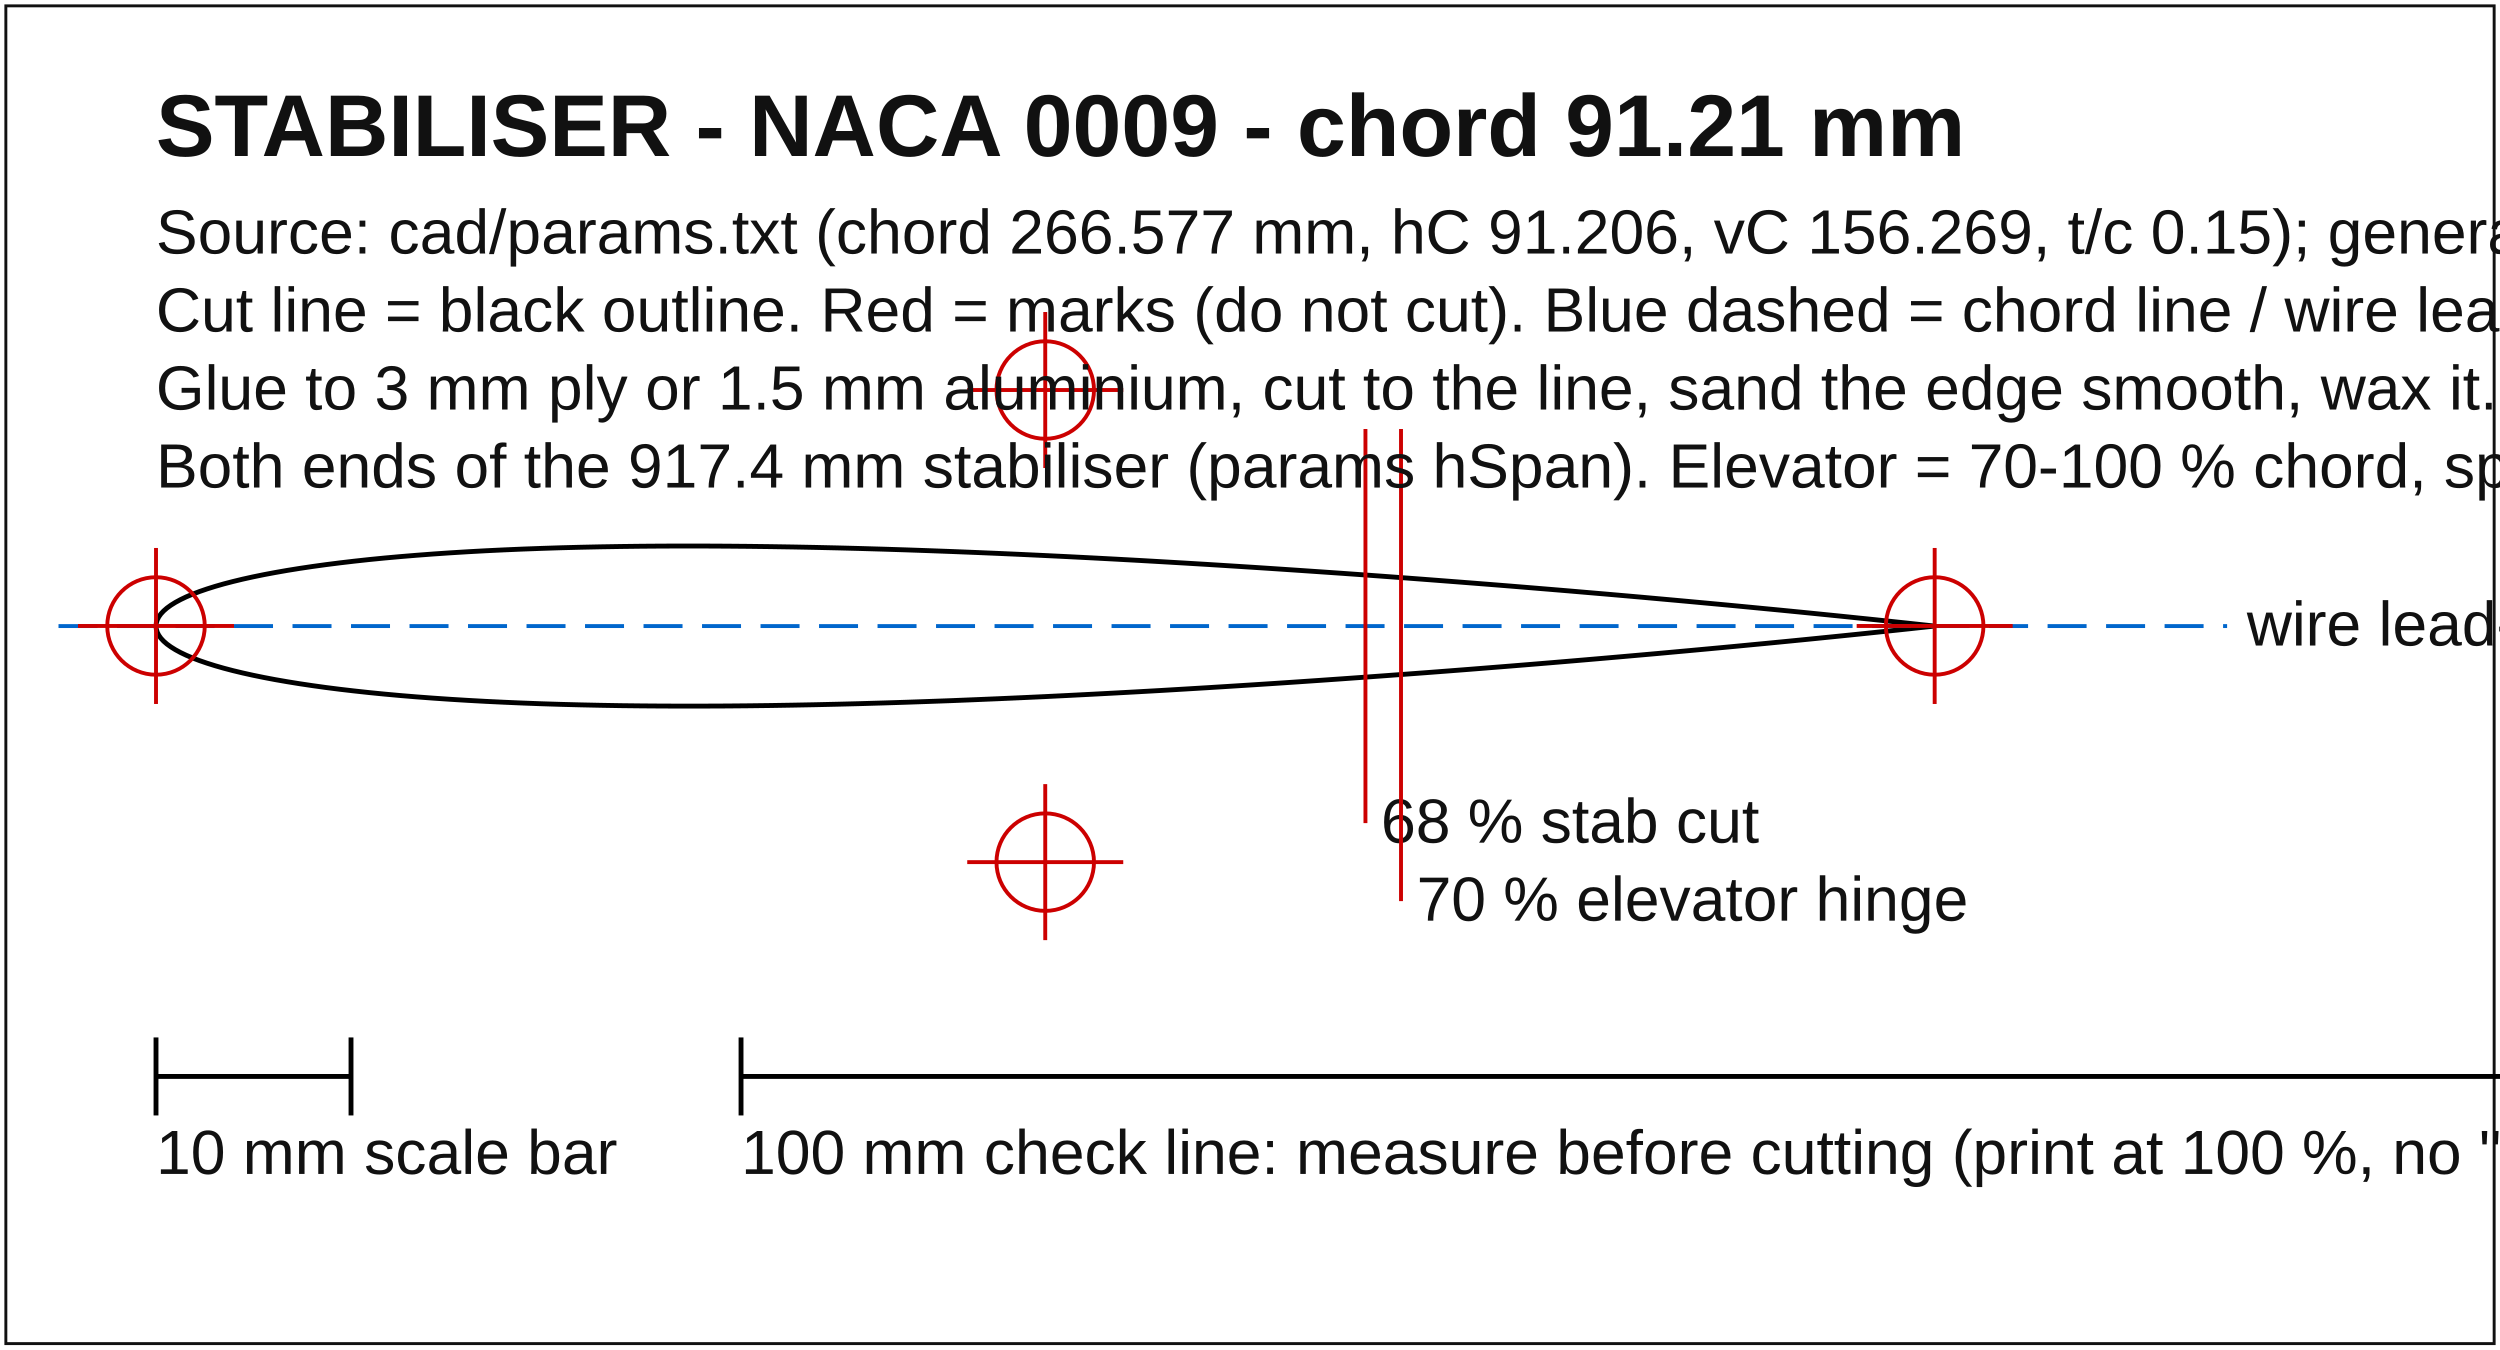
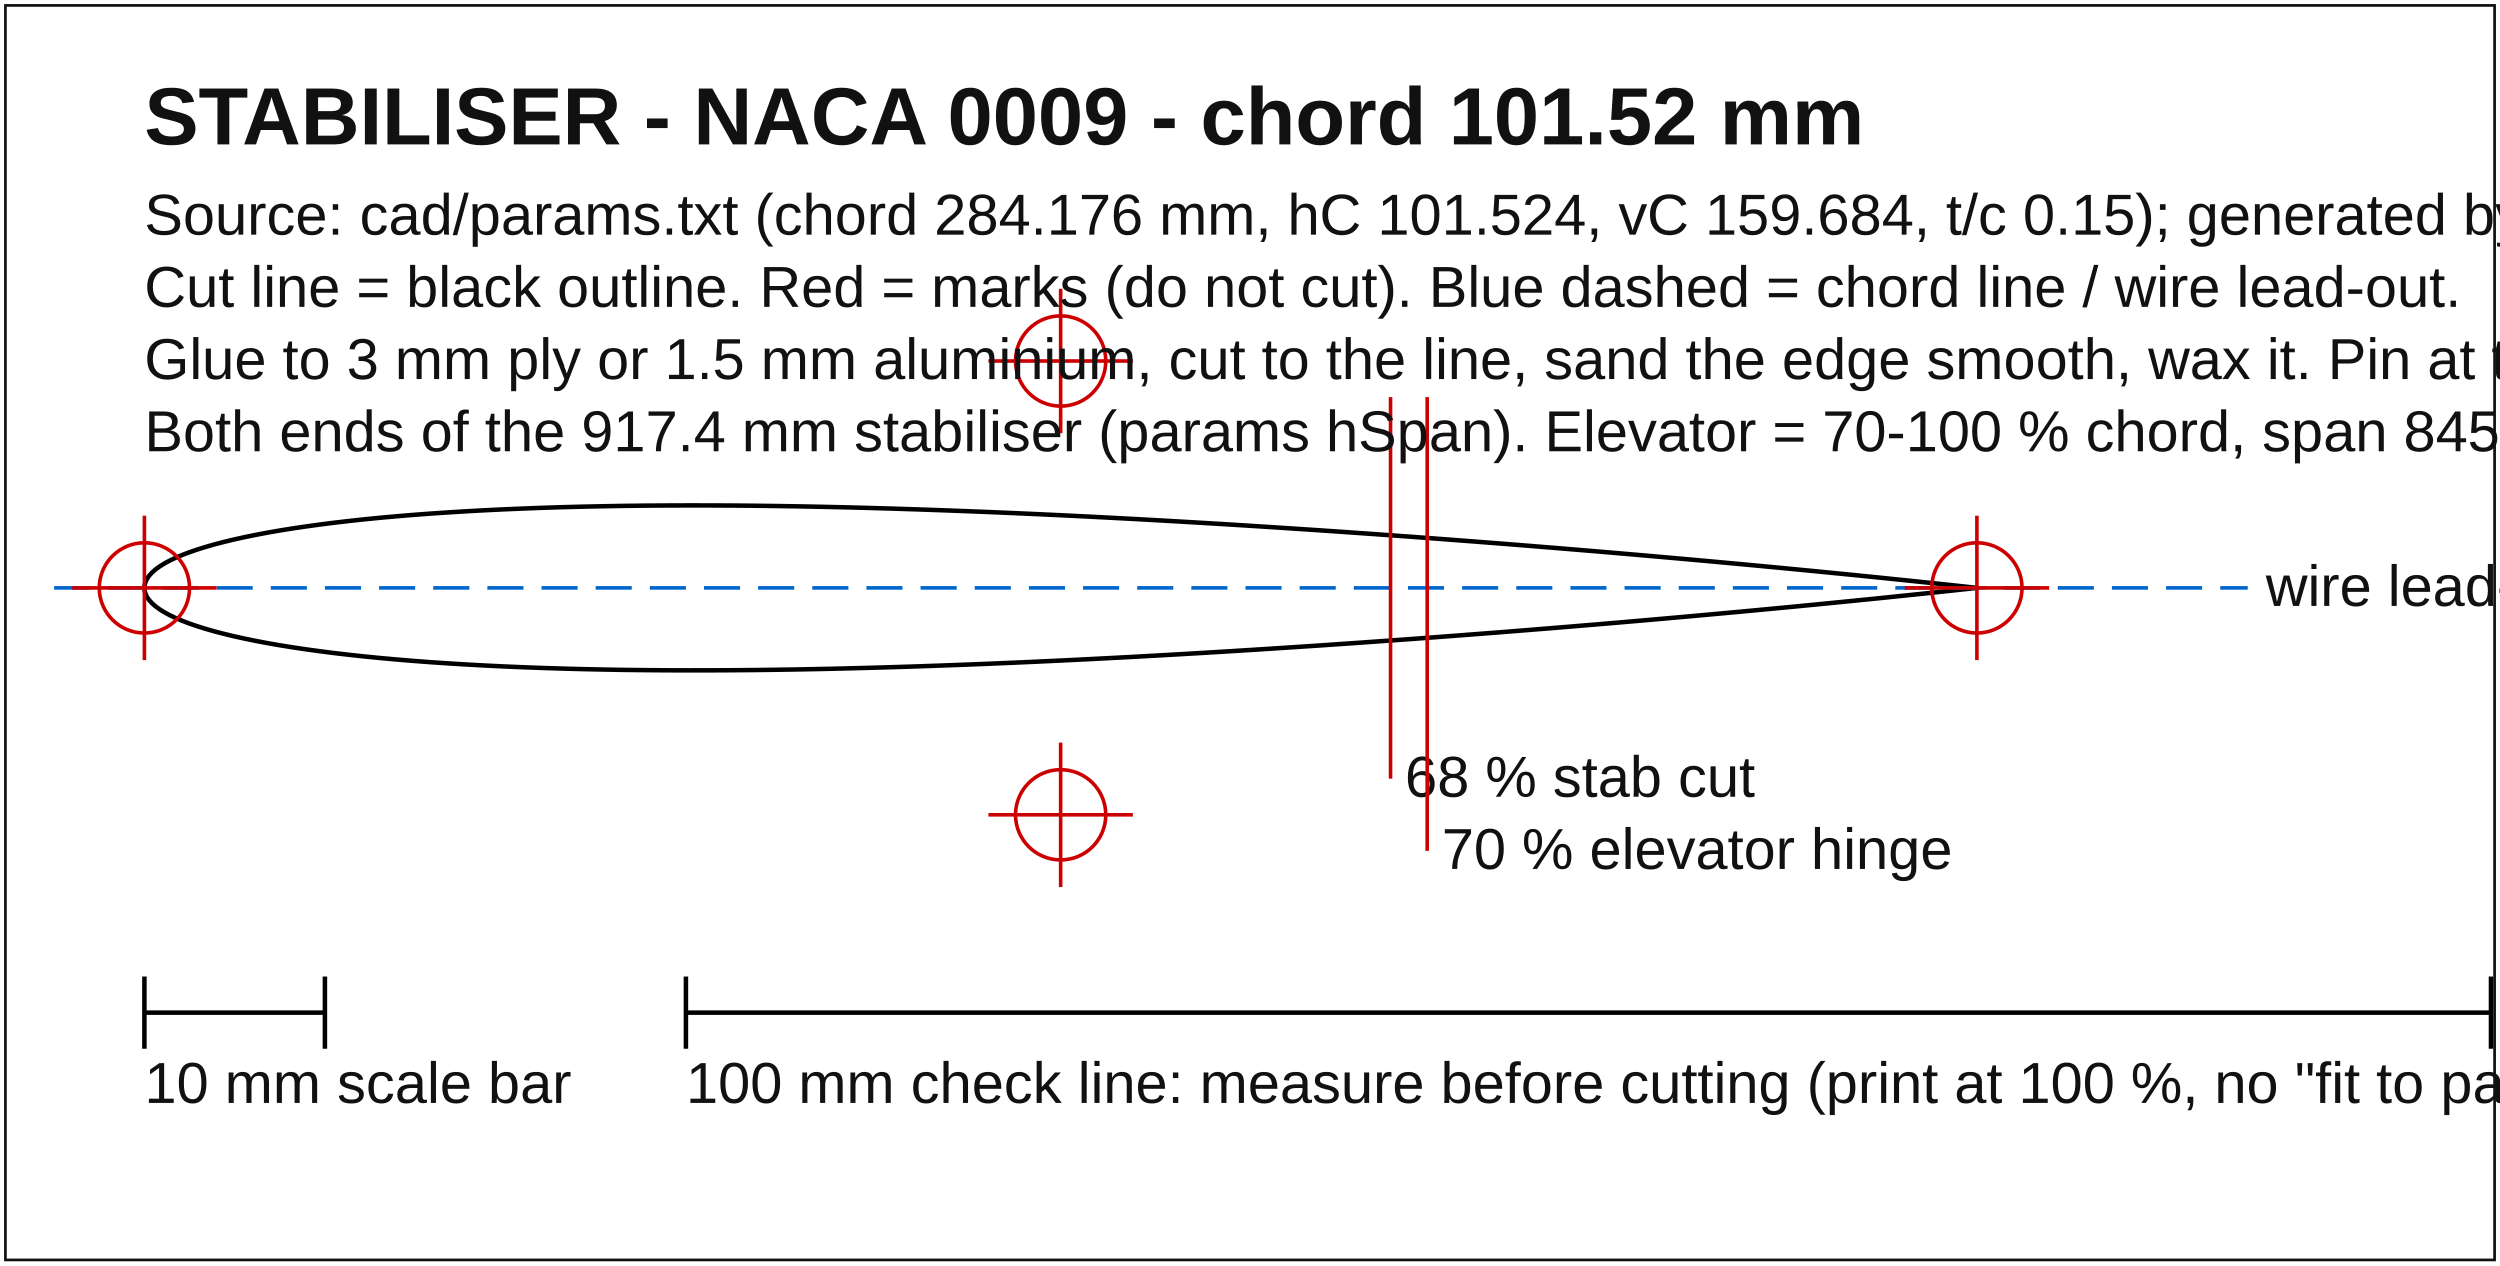
- <svg xmlns="http://www.w3.org/2000/svg" width="128.2mm" height="69.2mm" viewBox="0 0 128.2 69.2" font-family="Arial, Helvetica, sans-serif">
+ <svg xmlns="http://www.w3.org/2000/svg" width="138.5mm" height="70.1mm" viewBox="0 0 138.5 70.1" font-family="Arial, Helvetica, sans-serif">
  <style>text{font-size:3.2px;fill:#111}.lbl{font-size:4.5px;font-weight:bold}.thin{stroke:#111;stroke-width:0.15;fill:none}.cut{stroke:#000;stroke-width:0.25;fill:none}.mark{stroke:#c00;stroke-width:0.2;fill:none}.dash{stroke:#06c;stroke-width:0.2;fill:none;stroke-dasharray:2,1}</style>
-   <rect x="0.3" y="0.3" width="127.6" height="68.6" class="thin" />
-   <path d="M 99.206,32.105 L 99.190,32.103 L 99.144,32.098 L 99.065,32.089 L 98.956,32.077 L 98.816,32.062 L 98.645,32.044 L 98.442,32.022 L 98.209,31.997 L 97.946,31.968 L 97.652,31.937 L 97.328,31.903 L 96.974,31.865 L 96.590,31.825 L 96.177,31.781 L 95.735,31.735 L 95.263,31.687 L 94.764,31.635 L 94.236,31.581 L 93.680,31.525 L 93.096,31.466 L 92.486,31.405 L 91.849,31.342 L 91.186,31.277 L 90.497,31.211 L 89.782,31.142 L 89.043,31.071 L 88.280,30.999 L 87.493,30.926 L 86.682,30.851 L 85.849,30.775 L 84.994,30.698 L 84.117,30.619 L 83.220,30.540 L 82.302,30.460 L 81.364,30.380 L 80.408,30.298 L 79.433,30.217 L 78.440,30.135 L 77.431,30.052 L 76.404,29.970 L 75.363,29.888 L 74.306,29.806 L 73.236,29.724 L 72.151,29.642 L 71.055,29.561 L 69.946,29.480 L 68.826,29.400 L 67.695,29.322 L 66.555,29.244 L 65.406,29.167 L 64.249,29.091 L 63.084,29.017 L 61.913,28.944 L 60.737,28.873 L 59.555,28.804 L 58.370,28.736 L 57.181,28.671 L 55.990,28.608 L 54.797,28.547 L 53.603,28.489 L 52.409,28.433 L 51.216,28.380 L 50.025,28.330 L 48.836,28.283 L 47.651,28.239 L 46.469,28.198 L 45.293,28.161 L 44.122,28.127 L 42.957,28.097 L 41.800,28.071 L 40.651,28.049 L 39.511,28.031 L 38.380,28.017 L 37.260,28.007 L 36.151,28.001 L 35.055,28.000 L 33.970,28.003 L 32.900,28.011 L 31.843,28.024 L 30.801,28.041 L 29.775,28.063 L 28.766,28.089 L 27.773,28.121 L 26.798,28.157 L 25.842,28.198 L 24.904,28.243 L 23.986,28.294 L 23.089,28.349 L 22.212,28.409 L 21.357,28.474 L 20.524,28.543 L 19.713,28.616 L 18.926,28.694 L 18.163,28.777 L 17.424,28.864 L 16.709,28.955 L 16.020,29.050 L 15.357,29.149 L 14.720,29.252 L 14.110,29.359 L 13.526,29.469 L 12.970,29.583 L 12.442,29.700 L 11.943,29.821 L 11.471,29.944 L 11.029,30.071 L 10.616,30.201 L 10.232,30.333 L 9.878,30.469 L 9.554,30.606 L 9.260,30.747 L 8.997,30.889 L 8.764,31.034 L 8.561,31.181 L 8.390,31.330 L 8.250,31.481 L 8.141,31.634 L 8.062,31.789 L 8.016,31.946 L 8.000,32.105 L 8.016,32.263 L 8.062,32.420 L 8.141,32.575 L 8.250,32.728 L 8.390,32.879 L 8.561,33.028 L 8.764,33.175 L 8.997,33.320 L 9.260,33.463 L 9.554,33.603 L 9.878,33.741 L 10.232,33.876 L 10.616,34.008 L 11.029,34.138 L 11.471,34.265 L 11.943,34.389 L 12.442,34.509 L 12.970,34.626 L 13.526,34.740 L 14.110,34.851 L 14.720,34.957 L 15.357,35.060 L 16.020,35.159 L 16.709,35.255 L 17.424,35.346 L 18.163,35.432 L 18.926,35.515 L 19.713,35.593 L 20.524,35.667 L 21.357,35.736 L 22.212,35.800 L 23.089,35.860 L 23.986,35.915 L 24.904,35.966 L 25.842,36.011 L 26.798,36.052 L 27.773,36.089 L 28.766,36.120 L 29.775,36.146 L 30.801,36.168 L 31.843,36.186 L 32.900,36.198 L 33.970,36.206 L 35.055,36.209 L 36.151,36.208 L 37.260,36.203 L 38.380,36.193 L 39.511,36.179 L 40.651,36.160 L 41.800,36.138 L 42.957,36.112 L 44.122,36.082 L 45.293,36.048 L 46.469,36.011 L 47.651,35.970 L 48.836,35.927 L 50.025,35.879 L 51.216,35.829 L 52.409,35.776 L 53.603,35.721 L 54.797,35.662 L 55.990,35.601 L 57.181,35.538 L 58.370,35.473 L 59.555,35.406 L 60.737,35.336 L 61.913,35.265 L 63.084,35.192 L 64.249,35.118 L 65.406,35.043 L 66.555,34.966 L 67.695,34.888 L 68.826,34.809 L 69.946,34.729 L 71.055,34.648 L 72.151,34.567 L 73.236,34.486 L 74.306,34.404 L 75.363,34.322 L 76.404,34.239 L 77.431,34.157 L 78.440,34.075 L 79.433,33.993 L 80.408,33.911 L 81.364,33.830 L 82.302,33.749 L 83.220,33.669 L 84.117,33.590 L 84.994,33.512 L 85.849,33.434 L 86.682,33.358 L 87.493,33.283 L 88.280,33.210 L 89.043,33.138 L 89.782,33.067 L 90.497,32.999 L 91.186,32.932 L 91.849,32.867 L 92.486,32.804 L 93.096,32.743 L 93.680,32.684 L 94.236,32.628 L 94.764,32.574 L 95.263,32.523 L 95.735,32.474 L 96.177,32.428 L 96.590,32.385 L 96.974,32.344 L 97.328,32.307 L 97.652,32.272 L 97.946,32.241 L 98.209,32.212 L 98.442,32.187 L 98.645,32.166 L 98.816,32.147 L 98.956,32.132 L 99.065,32.120 L 99.144,32.111 L 99.190,32.106 L 99.206,32.105 Z" class="cut" />
-   <line x1="3.000" y1="32.105" x2="114.206" y2="32.105" class="dash" />
-   <text x="115.21" y="33.10">wire lead-out</text>
-   <path d="M 4.00,32.10 L 12.00,32.10 M 8.00,36.10 L 8.00,28.10" class="mark" />
-   <circle cx="8.00" cy="32.10" r="2.5" class="mark" />
-   <path d="M 95.21,32.10 L 103.21,32.10 M 99.21,36.10 L 99.21,28.10" class="mark" />
-   <circle cx="99.21" cy="32.10" r="2.5" class="mark" />
-   <path d="M 49.60,20.00 L 57.60,20.00 M 53.60,24.00 L 53.60,16.00" class="mark" />
-   <circle cx="53.60" cy="20.00" r="2.5" class="mark" />
-   <path d="M 49.60,44.21 L 57.60,44.21 M 53.60,48.21 L 53.60,40.21" class="mark" />
-   <circle cx="53.60" cy="44.21" r="2.5" class="mark" />
-   <line x1="70.020" y1="22.000" x2="70.020" y2="42.209" class="mark" />
-   <text x="70.82" y="43.21">68 % stab cut</text>
-   <line x1="71.844" y1="22.000" x2="71.844" y2="46.209" class="mark" />
-   <text x="72.64" y="47.21">70 % elevator hinge</text>
-   <path d="M 8.0,55.2 L 18.0,55.2 M 8.0,53.2 L 8.0,57.2 M 18.0,53.2 L 18.0,57.2" class="cut" />
-   <text x="8.0" y="60.2">10 mm scale bar</text>
-   <path d="M 38.0,55.2 L 138.0,55.2 M 38.0,53.2 L 38.0,57.2 M 138.0,53.2 L 138.0,57.2" class="cut" />
-   <text x="38.0" y="60.2">100 mm check line: measure before cutting (print at 100 %, no "fit to page")</text>
-   <text x="8.0" y="8" class="lbl">STABILISER - NACA 0009 - chord 91.21 mm</text>
-   <text x="8.0" y="13.0">Source: cad/params.txt (chord 266.577 mm, hC 91.206, vC 156.269, t/c 0.15); generated by make_templates.py, kerf offset 0.00 mm.</text>
+   <rect x="0.3" y="0.3" width="137.9" height="69.5" class="thin" />
+   <path d="M 109.524,32.569 L 109.507,32.567 L 109.454,32.561 L 109.368,32.552 L 109.246,32.539 L 109.090,32.522 L 108.899,32.501 L 108.674,32.477 L 108.415,32.449 L 108.121,32.417 L 107.794,32.382 L 107.434,32.344 L 107.040,32.302 L 106.612,32.257 L 106.152,32.209 L 105.660,32.158 L 105.135,32.104 L 104.579,32.046 L 103.991,31.986 L 103.373,31.924 L 102.723,31.858 L 102.044,31.791 L 101.335,31.721 L 100.596,31.648 L 99.829,31.574 L 99.034,31.497 L 98.211,31.419 L 97.362,31.339 L 96.486,31.257 L 95.583,31.174 L 94.656,31.089 L 93.704,31.003 L 92.728,30.916 L 91.729,30.828 L 90.708,30.739 L 89.664,30.649 L 88.599,30.558 L 87.514,30.468 L 86.409,30.376 L 85.285,30.285 L 84.143,30.193 L 82.984,30.101 L 81.807,30.010 L 80.616,29.919 L 79.409,29.828 L 78.188,29.737 L 76.953,29.648 L 75.707,29.559 L 74.448,29.471 L 73.179,29.384 L 71.900,29.299 L 70.612,29.215 L 69.316,29.132 L 68.013,29.051 L 66.703,28.972 L 65.388,28.895 L 64.068,28.820 L 62.745,28.747 L 61.419,28.677 L 60.091,28.609 L 58.762,28.544 L 57.433,28.482 L 56.105,28.423 L 54.779,28.367 L 53.456,28.315 L 52.136,28.266 L 50.821,28.221 L 49.511,28.179 L 48.208,28.142 L 46.912,28.108 L 45.624,28.079 L 44.345,28.054 L 43.076,28.034 L 41.817,28.018 L 40.571,28.007 L 39.336,28.001 L 38.115,28.000 L 36.908,28.004 L 35.717,28.012 L 34.540,28.026 L 33.381,28.046 L 32.239,28.070 L 31.115,28.099 L 30.010,28.134 L 28.925,28.175 L 27.860,28.220 L 26.816,28.271 L 25.795,28.327 L 24.796,28.389 L 23.820,28.455 L 22.868,28.527 L 21.941,28.604 L 21.038,28.686 L 20.162,28.773 L 19.313,28.865 L 18.490,28.961 L 17.695,29.063 L 16.928,29.169 L 16.189,29.279 L 15.480,29.393 L 14.801,29.512 L 14.151,29.635 L 13.533,29.762 L 12.945,29.892 L 12.389,30.027 L 11.864,30.164 L 11.372,30.306 L 10.912,30.450 L 10.484,30.597 L 10.090,30.748 L 9.730,30.901 L 9.403,31.057 L 9.109,31.216 L 8.850,31.377 L 8.625,31.541 L 8.434,31.707 L 8.278,31.875 L 8.156,32.045 L 8.070,32.218 L 8.017,32.392 L 8.000,32.569 L 8.017,32.746 L 8.070,32.920 L 8.156,33.093 L 8.278,33.263 L 8.434,33.431 L 8.625,33.597 L 8.850,33.761 L 9.109,33.922 L 9.403,34.081 L 9.730,34.237 L 10.090,34.390 L 10.484,34.541 L 10.912,34.688 L 11.372,34.832 L 11.864,34.974 L 12.389,35.111 L 12.945,35.246 L 13.533,35.376 L 14.151,35.503 L 14.801,35.626 L 15.480,35.745 L 16.189,35.859 L 16.928,35.969 L 17.695,36.075 L 18.490,36.177 L 19.313,36.273 L 20.162,36.365 L 21.038,36.452 L 21.941,36.534 L 22.868,36.611 L 23.820,36.683 L 24.796,36.749 L 25.795,36.811 L 26.816,36.867 L 27.860,36.918 L 28.925,36.963 L 30.010,37.004 L 31.115,37.038 L 32.239,37.068 L 33.381,37.092 L 34.540,37.112 L 35.717,37.125 L 36.908,37.134 L 38.115,37.138 L 39.336,37.137 L 40.571,37.130 L 41.817,37.120 L 43.076,37.104 L 44.345,37.084 L 45.624,37.059 L 46.912,37.030 L 48.208,36.996 L 49.511,36.959 L 50.821,36.917 L 52.136,36.872 L 53.456,36.823 L 54.779,36.771 L 56.105,36.715 L 57.433,36.656 L 58.762,36.594 L 60.091,36.529 L 61.419,36.461 L 62.745,36.391 L 64.068,36.318 L 65.388,36.243 L 66.703,36.166 L 68.013,36.087 L 69.316,36.006 L 70.612,35.923 L 71.900,35.839 L 73.179,35.754 L 74.448,35.667 L 75.707,35.579 L 76.953,35.490 L 78.188,35.401 L 79.409,35.310 L 80.616,35.219 L 81.807,35.128 L 82.984,35.037 L 84.143,34.945 L 85.285,34.853 L 86.409,34.762 L 87.514,34.670 L 88.599,34.580 L 89.664,34.489 L 90.708,34.399 L 91.729,34.310 L 92.728,34.222 L 93.704,34.135 L 94.656,34.049 L 95.583,33.964 L 96.486,33.881 L 97.362,33.799 L 98.211,33.719 L 99.034,33.641 L 99.829,33.564 L 100.596,33.490 L 101.335,33.417 L 102.044,33.347 L 102.723,33.280 L 103.373,33.214 L 103.991,33.152 L 104.579,33.092 L 105.135,33.034 L 105.660,32.980 L 106.152,32.929 L 106.612,32.881 L 107.040,32.836 L 107.434,32.794 L 107.794,32.755 L 108.121,32.721 L 108.415,32.689 L 108.674,32.661 L 108.899,32.637 L 109.090,32.616 L 109.246,32.599 L 109.368,32.586 L 109.454,32.577 L 109.507,32.571 L 109.524,32.569 Z" class="cut" />
+   <line x1="3.000" y1="32.569" x2="124.524" y2="32.569" class="dash" />
+   <text x="125.52" y="33.57">wire lead-out</text>
+   <path d="M 4.00,32.57 L 12.00,32.57 M 8.00,36.57 L 8.00,28.57" class="mark" />
+   <circle cx="8.00" cy="32.57" r="2.5" class="mark" />
+   <path d="M 105.52,32.57 L 113.52,32.57 M 109.52,36.57 L 109.52,28.57" class="mark" />
+   <circle cx="109.52" cy="32.57" r="2.5" class="mark" />
+   <path d="M 54.76,20.00 L 62.76,20.00 M 58.76,24.00 L 58.76,16.00" class="mark" />
+   <circle cx="58.76" cy="20.00" r="2.5" class="mark" />
+   <path d="M 54.76,45.14 L 62.76,45.14 M 58.76,49.14 L 58.76,41.14" class="mark" />
+   <circle cx="58.76" cy="45.14" r="2.5" class="mark" />
+   <line x1="77.036" y1="22.000" x2="77.036" y2="43.138" class="mark" />
+   <text x="77.84" y="44.14">68 % stab cut</text>
+   <line x1="79.067" y1="22.000" x2="79.067" y2="47.138" class="mark" />
+   <text x="79.87" y="48.14">70 % elevator hinge</text>
+   <path d="M 8.0,56.1 L 18.0,56.1 M 8.0,54.1 L 8.0,58.1 M 18.0,54.1 L 18.0,58.1" class="cut" />
+   <text x="8.0" y="61.1">10 mm scale bar</text>
+   <path d="M 38.0,56.1 L 138.0,56.1 M 38.0,54.1 L 38.0,58.1 M 138.0,54.1 L 138.0,58.1" class="cut" />
+   <text x="38.0" y="61.1">100 mm check line: measure before cutting (print at 100 %, no "fit to page")</text>
+   <text x="8.0" y="8" class="lbl">STABILISER - NACA 0009 - chord 101.52 mm</text>
+   <text x="8.0" y="13.0">Source: cad/params.txt (chord 284.176 mm, hC 101.524, vC 159.684, t/c 0.15); generated by make_templates.py, kerf offset 0.00 mm.</text>
  <text x="8.0" y="17.0">Cut line = black outline. Red = marks (do not cut). Blue dashed = chord line / wire lead-out.</text>
  <text x="8.0" y="21.0">Glue to 3 mm ply or 1.5 mm aluminium, cut to the line, sand the edge smooth, wax it. Pin at the registration circles.</text>
  <text x="8.0" y="25.0">Both ends of the 917.4 mm stabiliser (params hSpan). Elevator = 70-100 % chord, span 845.8 mm (params elevSpan).</text>
</svg>
